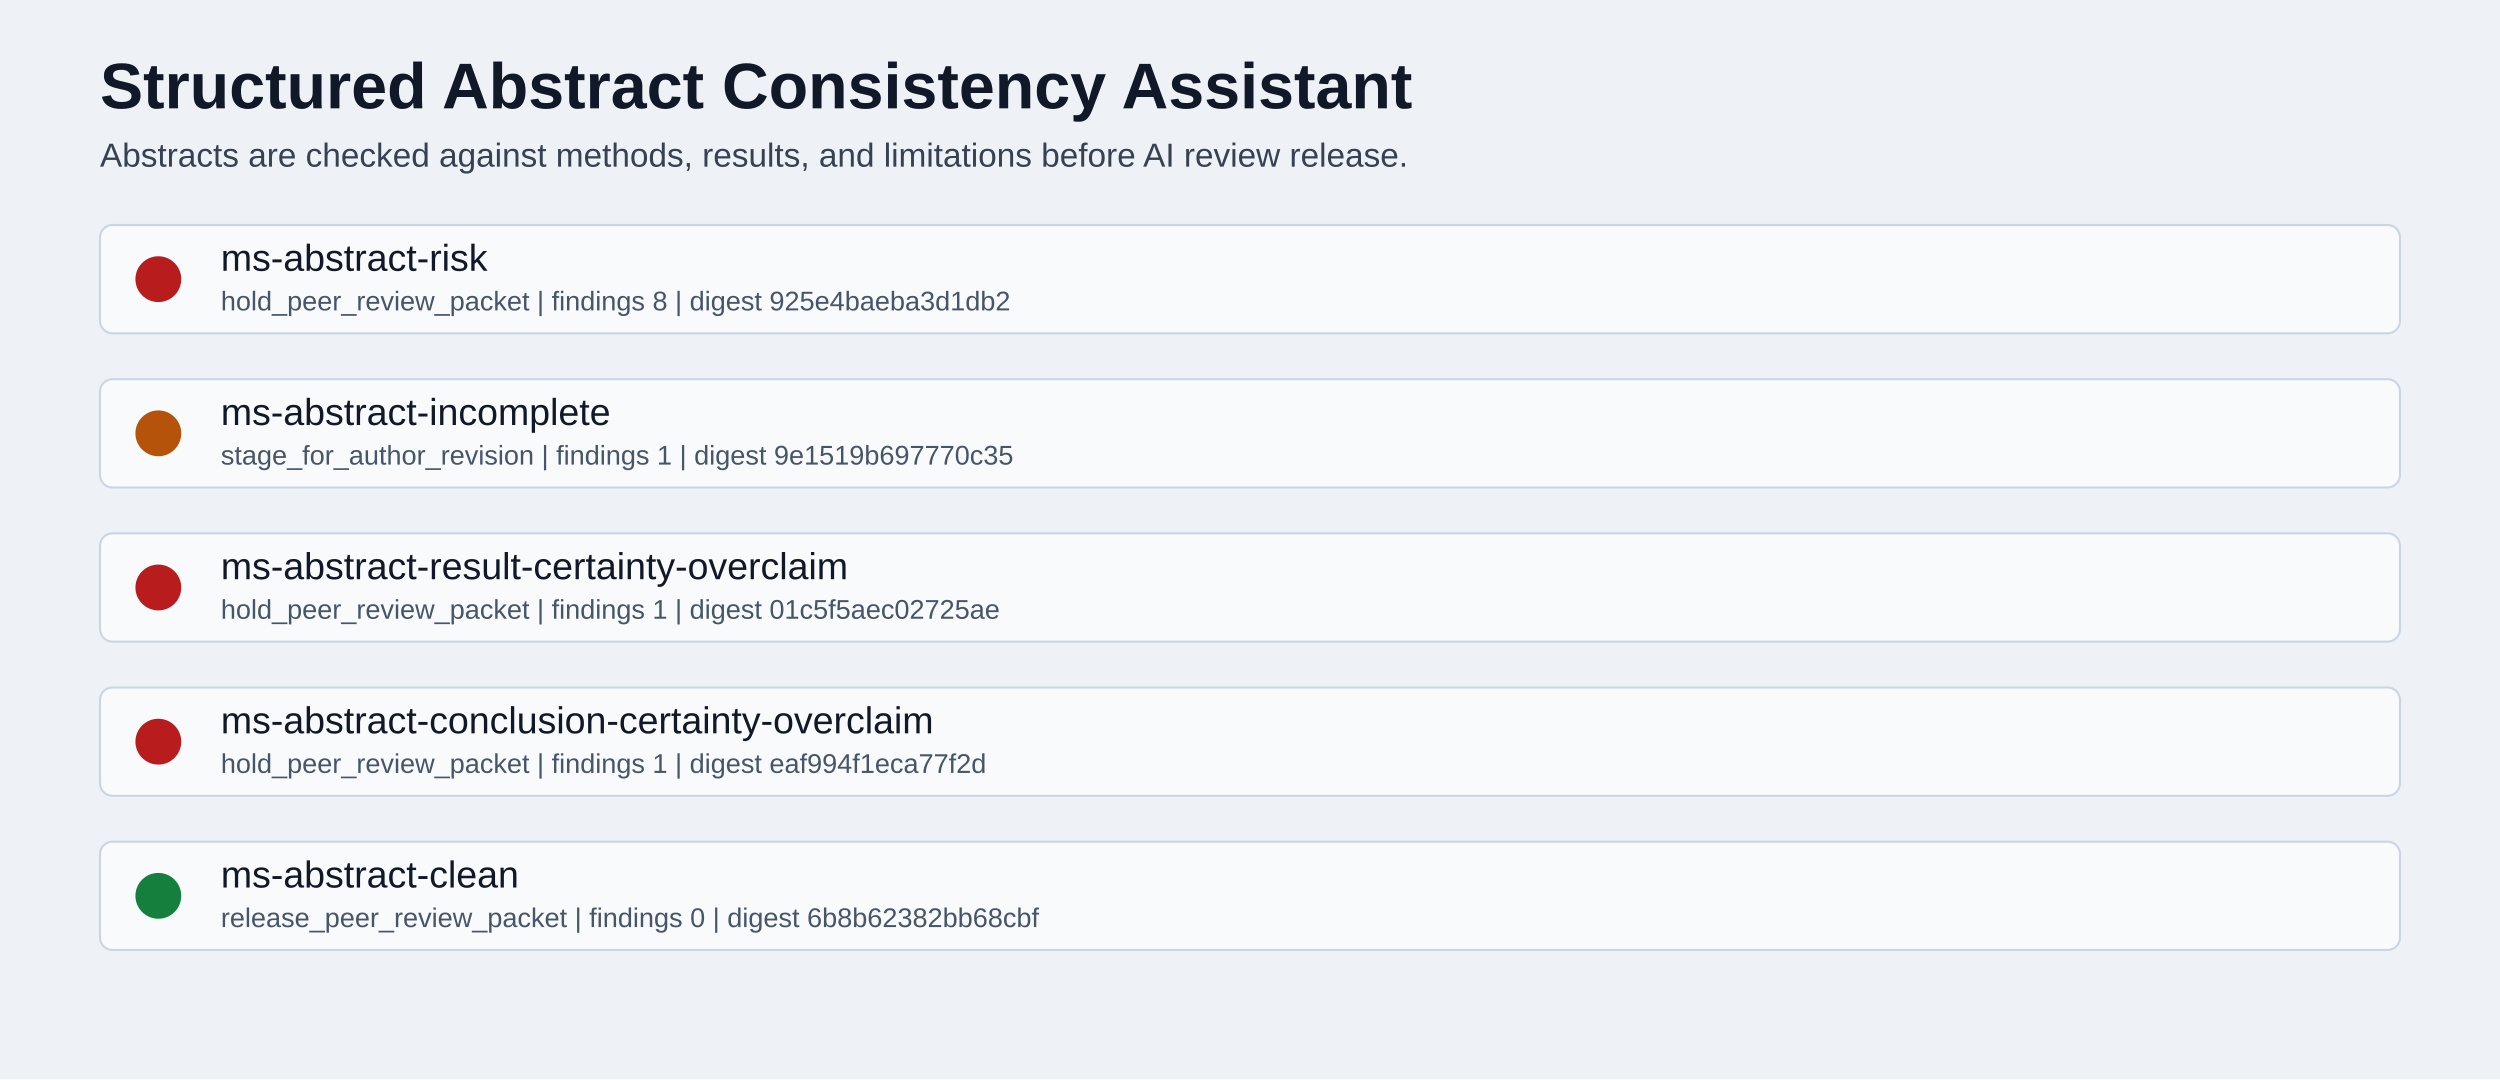
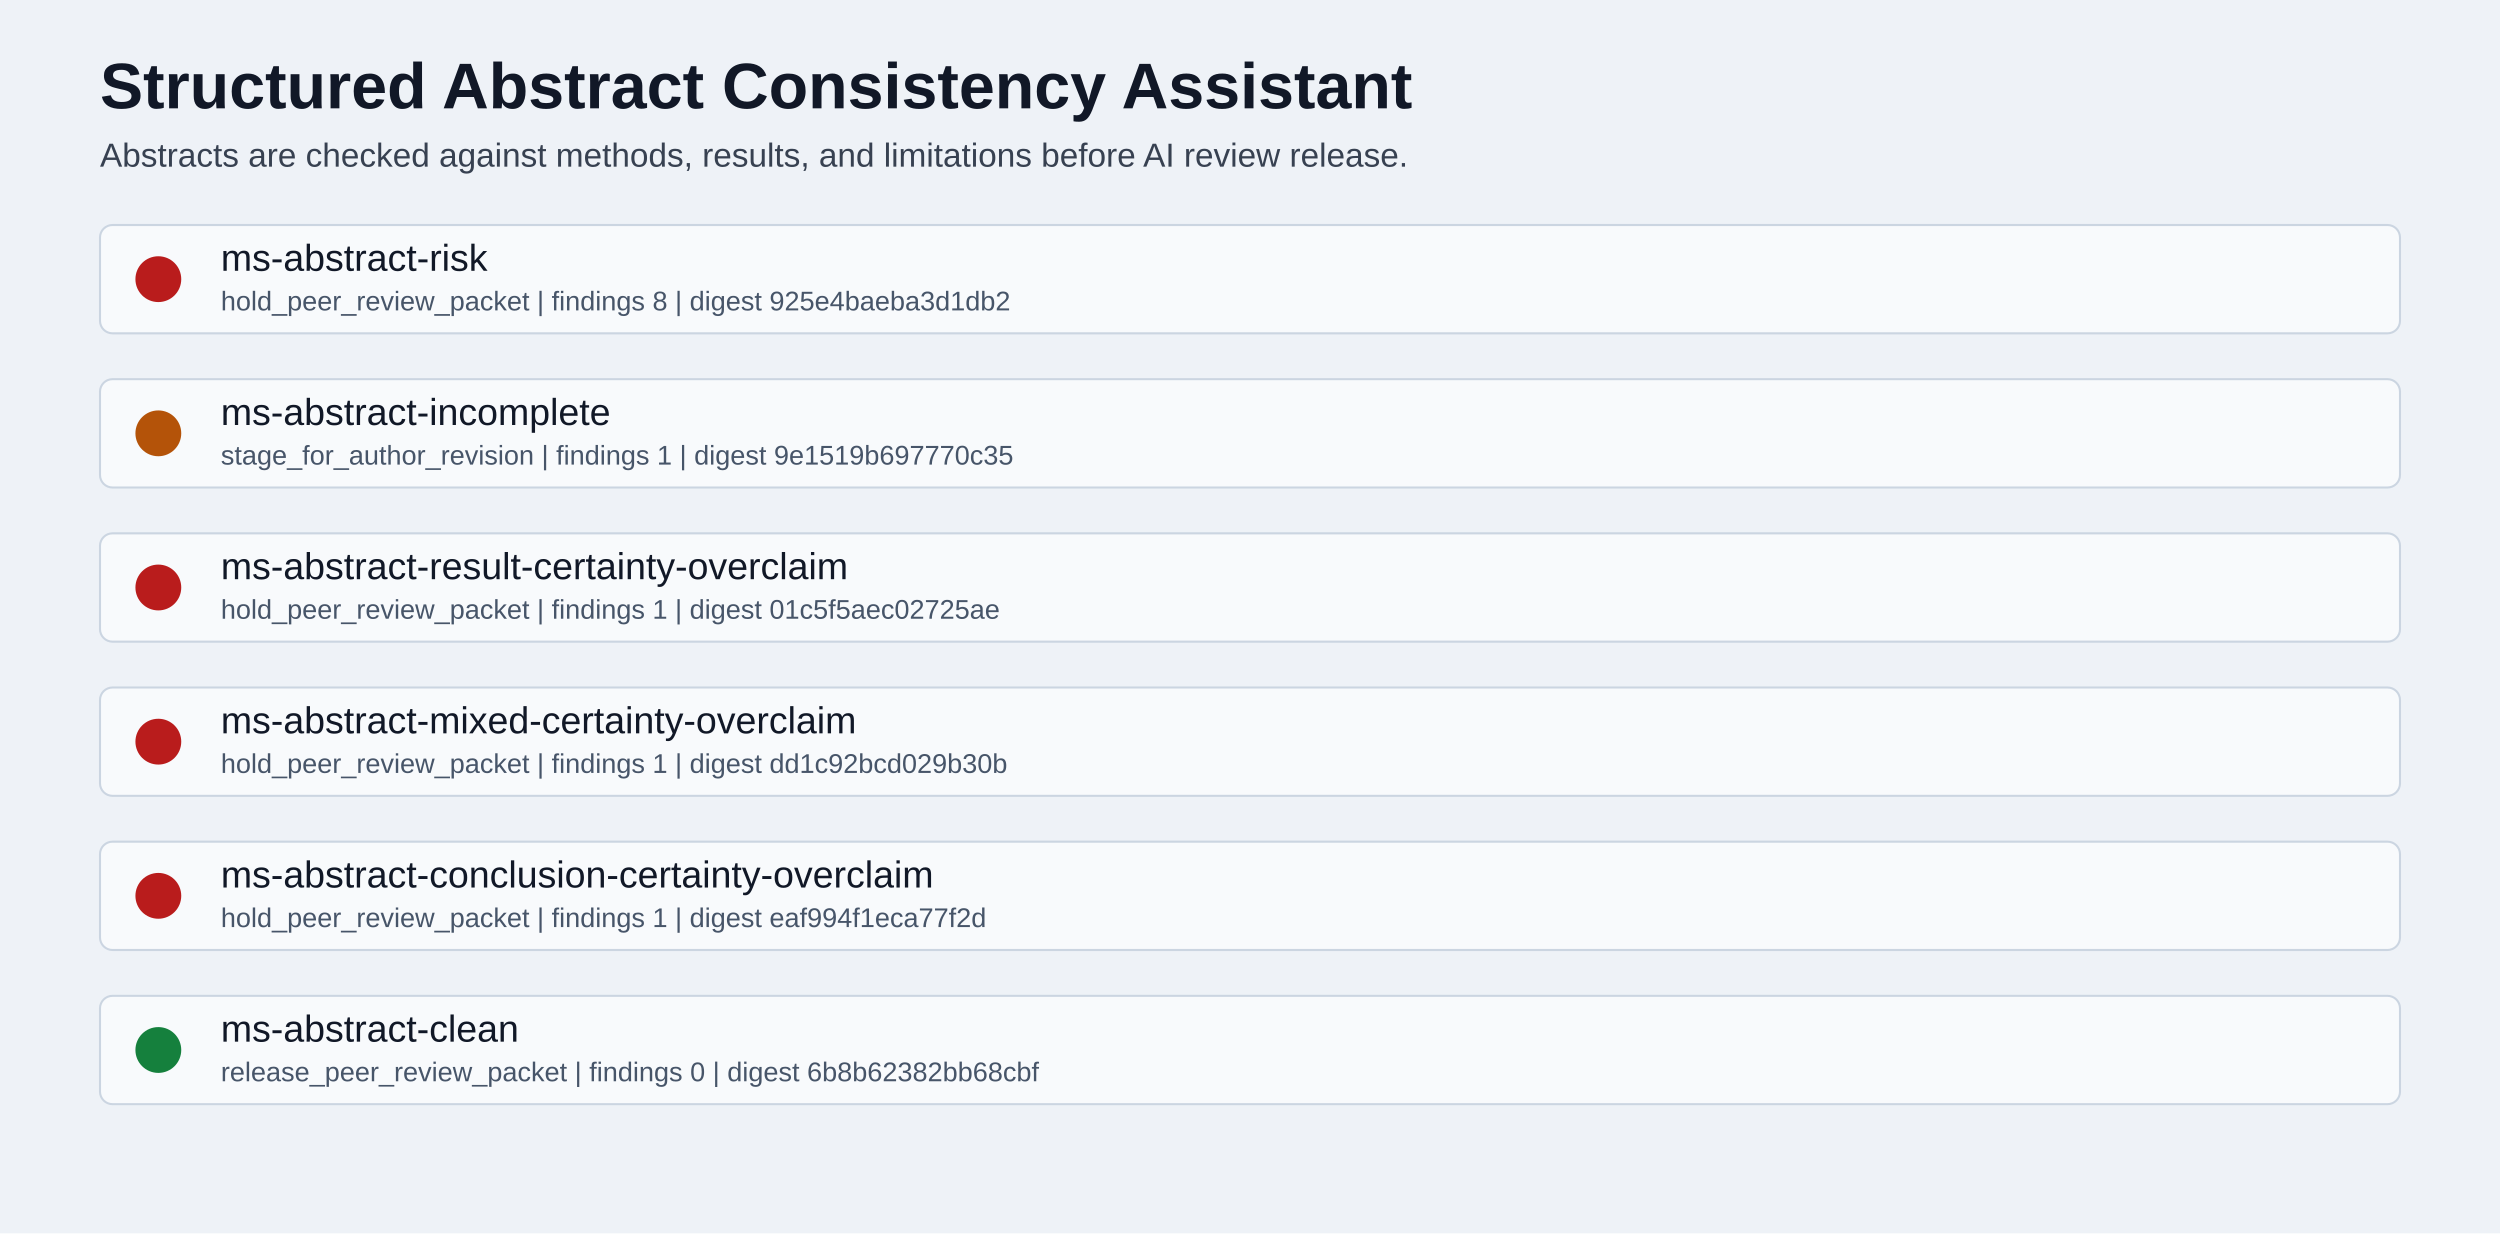
- <svg xmlns="http://www.w3.org/2000/svg" width="1200" height="518" viewBox="0 0 1200 518">
-   <rect width="1200" height="518" fill="#eef2f7" />
+ <svg xmlns="http://www.w3.org/2000/svg" width="1200" height="592" viewBox="0 0 1200 592">
+   <rect width="1200" height="592" fill="#eef2f7" />
  <text x="48" y="52" font-size="31" font-family="Arial" font-weight="700" fill="#111827">Structured Abstract Consistency Assistant</text>
  <text x="48" y="80" font-size="16" font-family="Arial" fill="#374151">Abstracts are checked against methods, results, and limitations before AI review release.</text>
  <g transform="translate(48 108)">
    <rect width="1104" height="52" rx="6" fill="#f8fafc" stroke="#cbd5e1" />
    <circle cx="28" cy="26" r="11" fill="#b91c1c" />
    <text x="58" y="22" font-size="18" font-family="Arial" fill="#111827">ms-abstract-risk</text>
    <text x="58" y="41" font-size="13" font-family="Arial" fill="#475569">hold_peer_review_packet | findings 8 | digest 925e4baeba3d1db2</text>
  </g>
  <g transform="translate(48 182)">
    <rect width="1104" height="52" rx="6" fill="#f8fafc" stroke="#cbd5e1" />
    <circle cx="28" cy="26" r="11" fill="#b45309" />
    <text x="58" y="22" font-size="18" font-family="Arial" fill="#111827">ms-abstract-incomplete</text>
    <text x="58" y="41" font-size="13" font-family="Arial" fill="#475569">stage_for_author_revision | findings 1 | digest 9e1519b697770c35</text>
  </g>
  <g transform="translate(48 256)">
    <rect width="1104" height="52" rx="6" fill="#f8fafc" stroke="#cbd5e1" />
    <circle cx="28" cy="26" r="11" fill="#b91c1c" />
    <text x="58" y="22" font-size="18" font-family="Arial" fill="#111827">ms-abstract-result-certainty-overclaim</text>
    <text x="58" y="41" font-size="13" font-family="Arial" fill="#475569">hold_peer_review_packet | findings 1 | digest 01c5f5aec02725ae</text>
  </g>
  <g transform="translate(48 330)">
    <rect width="1104" height="52" rx="6" fill="#f8fafc" stroke="#cbd5e1" />
    <circle cx="28" cy="26" r="11" fill="#b91c1c" />
+     <text x="58" y="22" font-size="18" font-family="Arial" fill="#111827">ms-abstract-mixed-certainty-overclaim</text>
+     <text x="58" y="41" font-size="13" font-family="Arial" fill="#475569">hold_peer_review_packet | findings 1 | digest dd1c92bcd029b30b</text>
+   </g>
+   <g transform="translate(48 404)">
+     <rect width="1104" height="52" rx="6" fill="#f8fafc" stroke="#cbd5e1" />
+     <circle cx="28" cy="26" r="11" fill="#b91c1c" />
    <text x="58" y="22" font-size="18" font-family="Arial" fill="#111827">ms-abstract-conclusion-certainty-overclaim</text>
    <text x="58" y="41" font-size="13" font-family="Arial" fill="#475569">hold_peer_review_packet | findings 1 | digest eaf994f1eca77f2d</text>
  </g>
-   <g transform="translate(48 404)">
+   <g transform="translate(48 478)">
    <rect width="1104" height="52" rx="6" fill="#f8fafc" stroke="#cbd5e1" />
    <circle cx="28" cy="26" r="11" fill="#15803d" />
    <text x="58" y="22" font-size="18" font-family="Arial" fill="#111827">ms-abstract-clean</text>
    <text x="58" y="41" font-size="13" font-family="Arial" fill="#475569">release_peer_review_packet | findings 0 | digest 6b8b62382bb68cbf</text>
  </g>
</svg>
